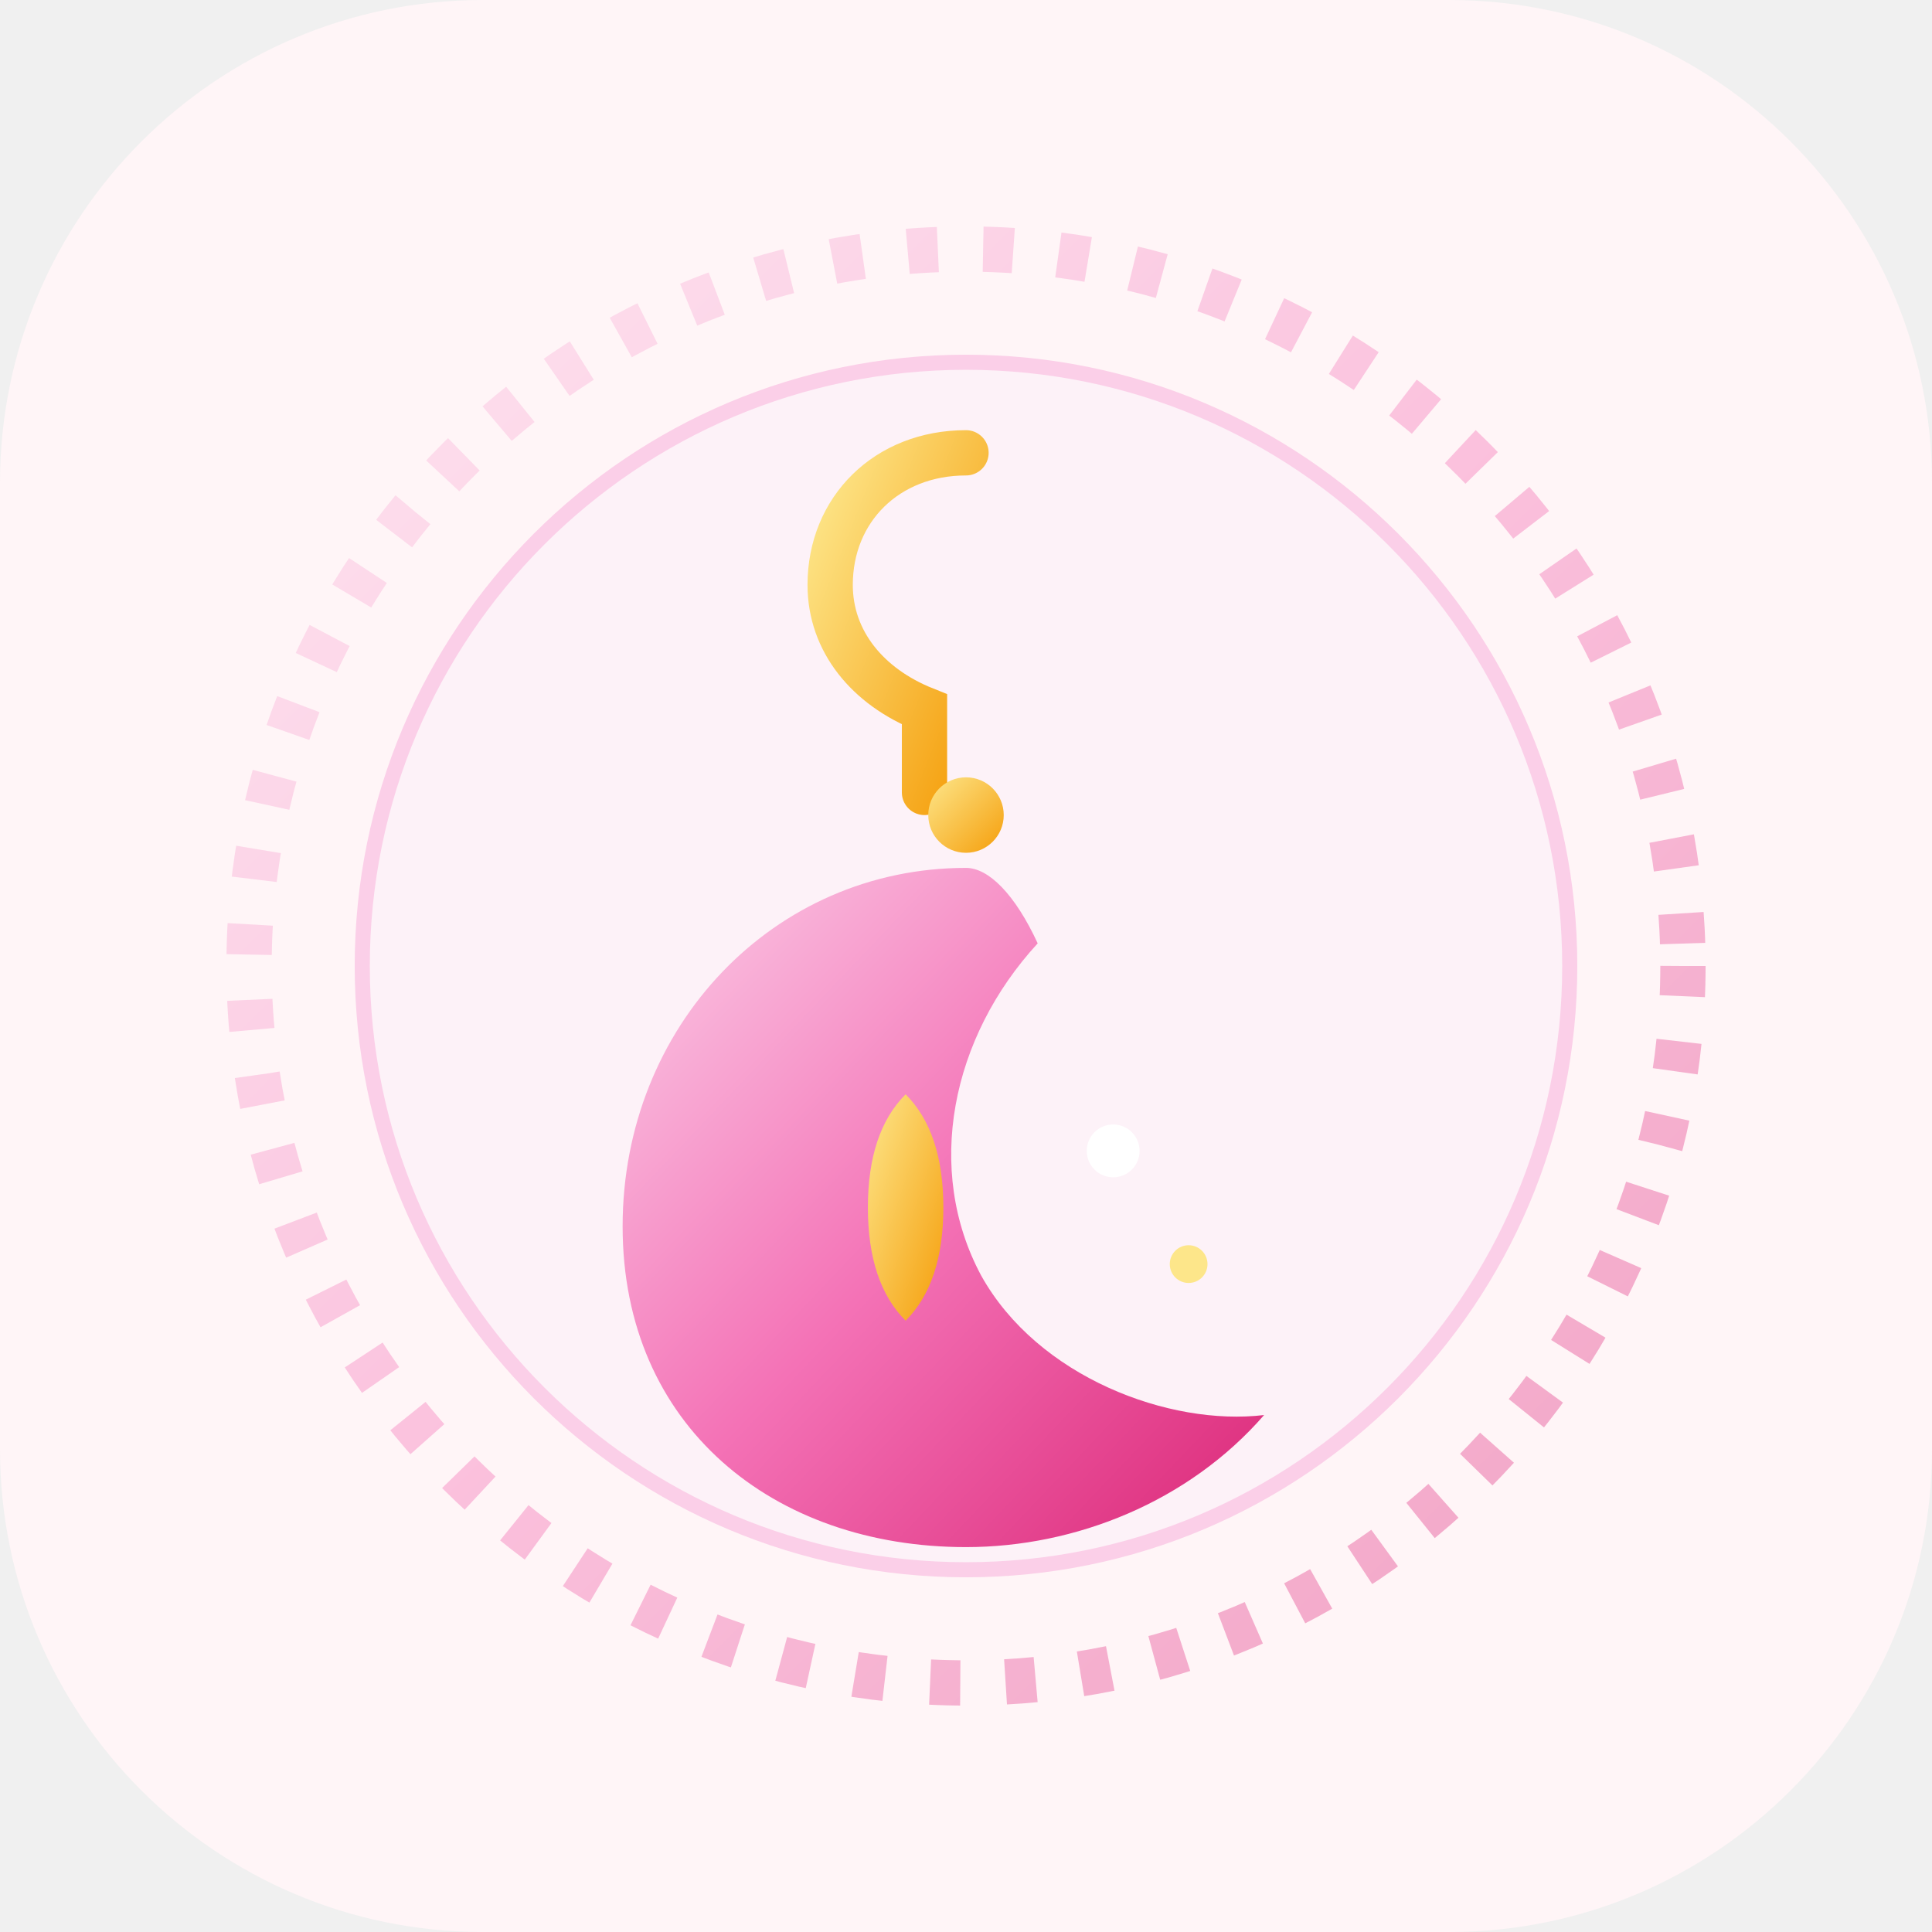
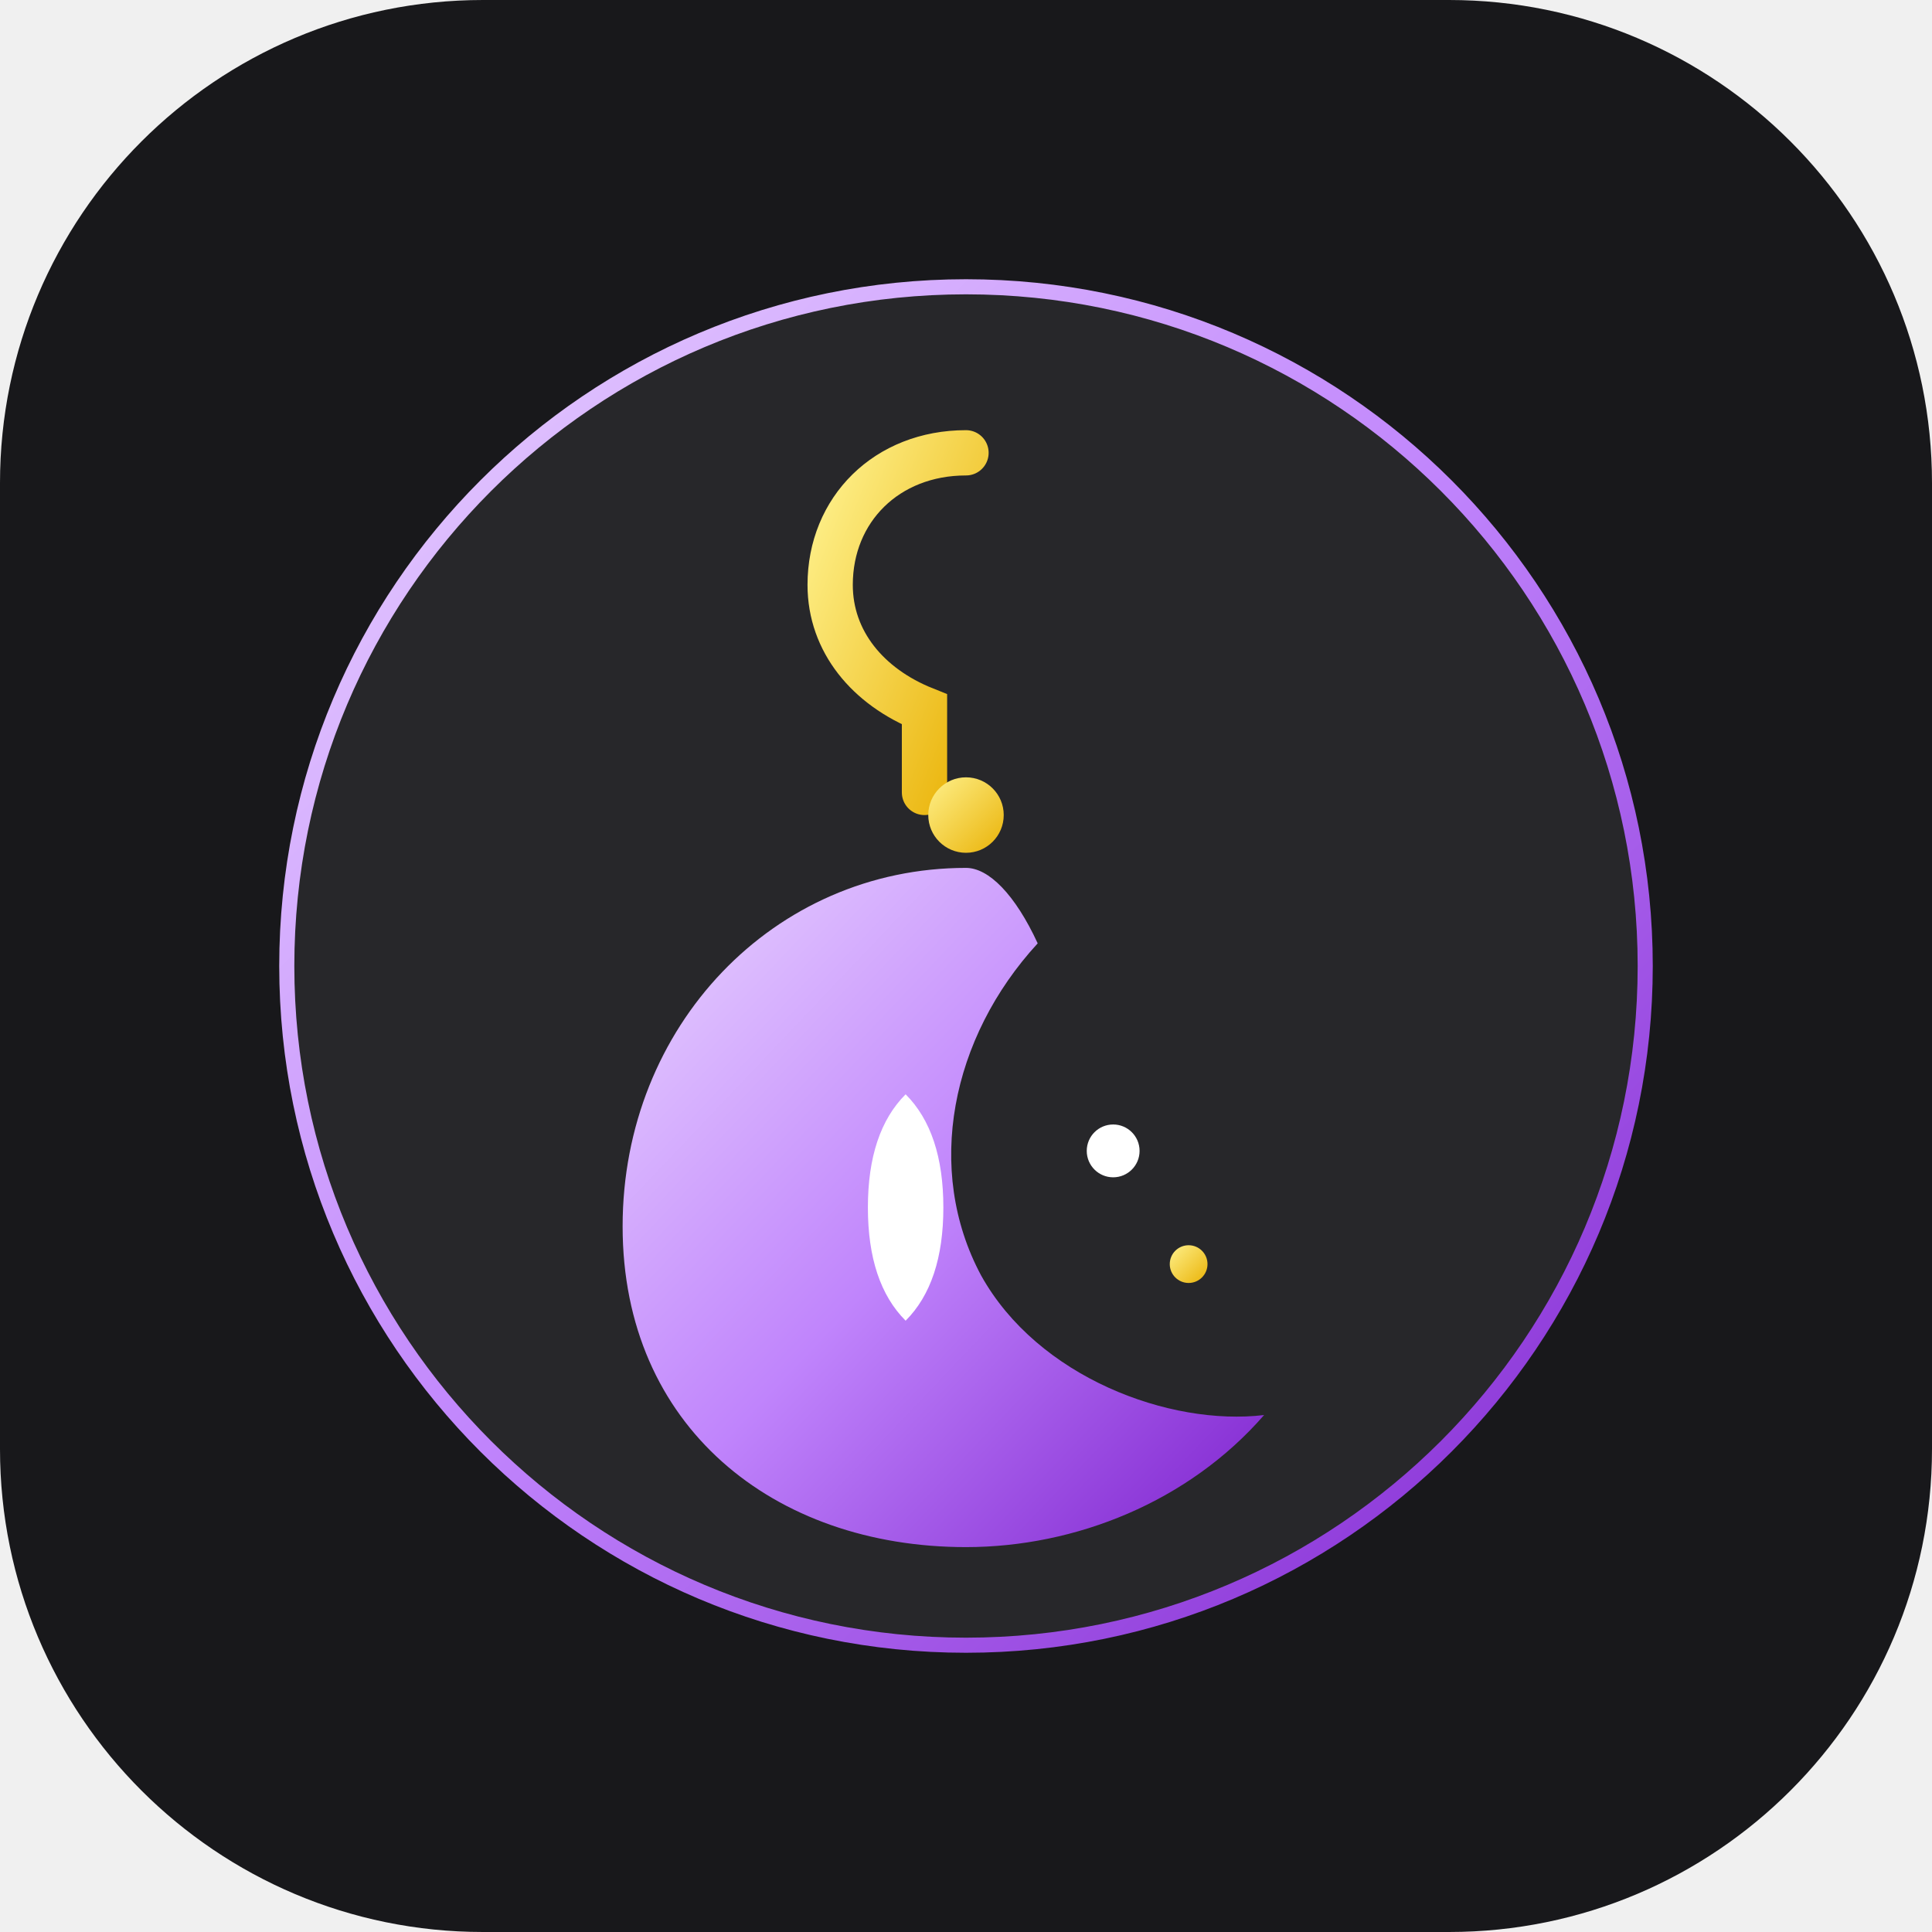
<svg xmlns="http://www.w3.org/2000/svg" viewBox="0 0 512 512" width="512" height="512">
  <defs>
-     <linearGradient id="pinkGrad" x1="0%" y1="0%" x2="100%" y2="100%">
-       <stop offset="0%" stop-color="#fbcfe8" />
-       <stop offset="50%" stop-color="#f472b6" />
-       <stop offset="100%" stop-color="#db2777" />
+     <linearGradient id="lilacGrad" x1="0%" y1="0%" x2="100%" y2="100%">
+       <stop offset="0%" stop-color="#e9d5ff" />
+       <stop offset="50%" stop-color="#c084fc" />
+       <stop offset="100%" stop-color="#7e22ce" />
    </linearGradient>
-     <linearGradient id="goldGrad" x1="0%" y1="0%" x2="100%" y2="100%">
-       <stop offset="0%" stop-color="#fde68a" />
-       <stop offset="100%" stop-color="#f59e0b" />
+     <linearGradient id="darkGrad" x1="0%" y1="0%" x2="100%" y2="100%">
+       <stop offset="0%" stop-color="#334155" />
+       <stop offset="100%" stop-color="#0f172a" />
    </linearGradient>
-     <radialGradient id="sparkleGrad" cx="50%" cy="50%" r="50%">
-       <stop offset="0%" stop-color="#ffffff" />
-       <stop offset="100%" stop-color="#f472b6" stop-opacity="0" />
-     </radialGradient>
+     <linearGradient id="goldAccent" x1="0%" y1="0%" x2="100%" y2="100%">
+       <stop offset="0%" stop-color="#fef08a" />
+       <stop offset="100%" stop-color="#eab308" />
+     </linearGradient>
  </defs>
-   <rect width="512" height="512" rx="128" fill="#fff5f7" />
-   <circle cx="256" cy="256" r="190" fill="none" stroke="url(#pinkGrad)" stroke-width="12" stroke-dasharray="8 12" opacity="0.4" />
-   <circle cx="256" cy="256" r="160" fill="#fdf2f8" stroke="#fbcfe8" stroke-width="4" />
-   <path d="M 256 120 C 235 120 220 135 220 155 C 220 170 230 182 245 188 L 245 210" fill="none" stroke="url(#goldGrad)" stroke-width="12" stroke-linecap="round" />
-   <circle cx="256" cy="216" r="10" fill="url(#goldGrad)" />
-   <path d="M 256 230 C 205 230 165 272 165 325 C 165 378 205 410 256 410 C 285 410 315 398 335 375 C 310 378 275 365 260 338 C 245 310 252 275 275 250 C 269 237 262 230 256 230 Z" fill="url(#pinkGrad)" />
-   <path d="M 230 320 Q 230 300 240 290 Q 250 300 250 320 Q 250 340 240 350 Q 230 340 230 320 Z" fill="url(#goldGrad)" />
+   <rect width="512" height="512" rx="128" fill="#18181b" />
+   <circle cx="256" cy="256" r="180" fill="#27272a" stroke="url(#lilacGrad)" stroke-width="4" />
+   <path d="M 256 120 C 235 120 220 135 220 155 C 220 170 230 182 245 188 L 245 210" fill="none" stroke="url(#goldAccent)" stroke-width="12" stroke-linecap="round" />
+   <circle cx="256" cy="216" r="10" fill="url(#goldAccent)" />
+   <path d="M 256 230 C 205 230 165 272 165 325 C 165 378 205 410 256 410 C 285 410 315 398 335 375 C 310 378 275 365 260 338 C 245 310 252 275 275 250 C 269 237 262 230 256 230 Z" fill="url(#lilacGrad)" />
+   <path d="M 230 320 Q 230 300 240 290 Q 250 300 250 320 Q 250 340 240 350 Q 230 340 230 320 Z" fill="#ffffff" />
  <circle cx="295" cy="305" r="7" fill="#ffffff" />
-   <circle cx="315" cy="335" r="5" fill="#fde68a" />
+   <circle cx="315" cy="335" r="5" fill="url(#goldAccent)" />
</svg>
